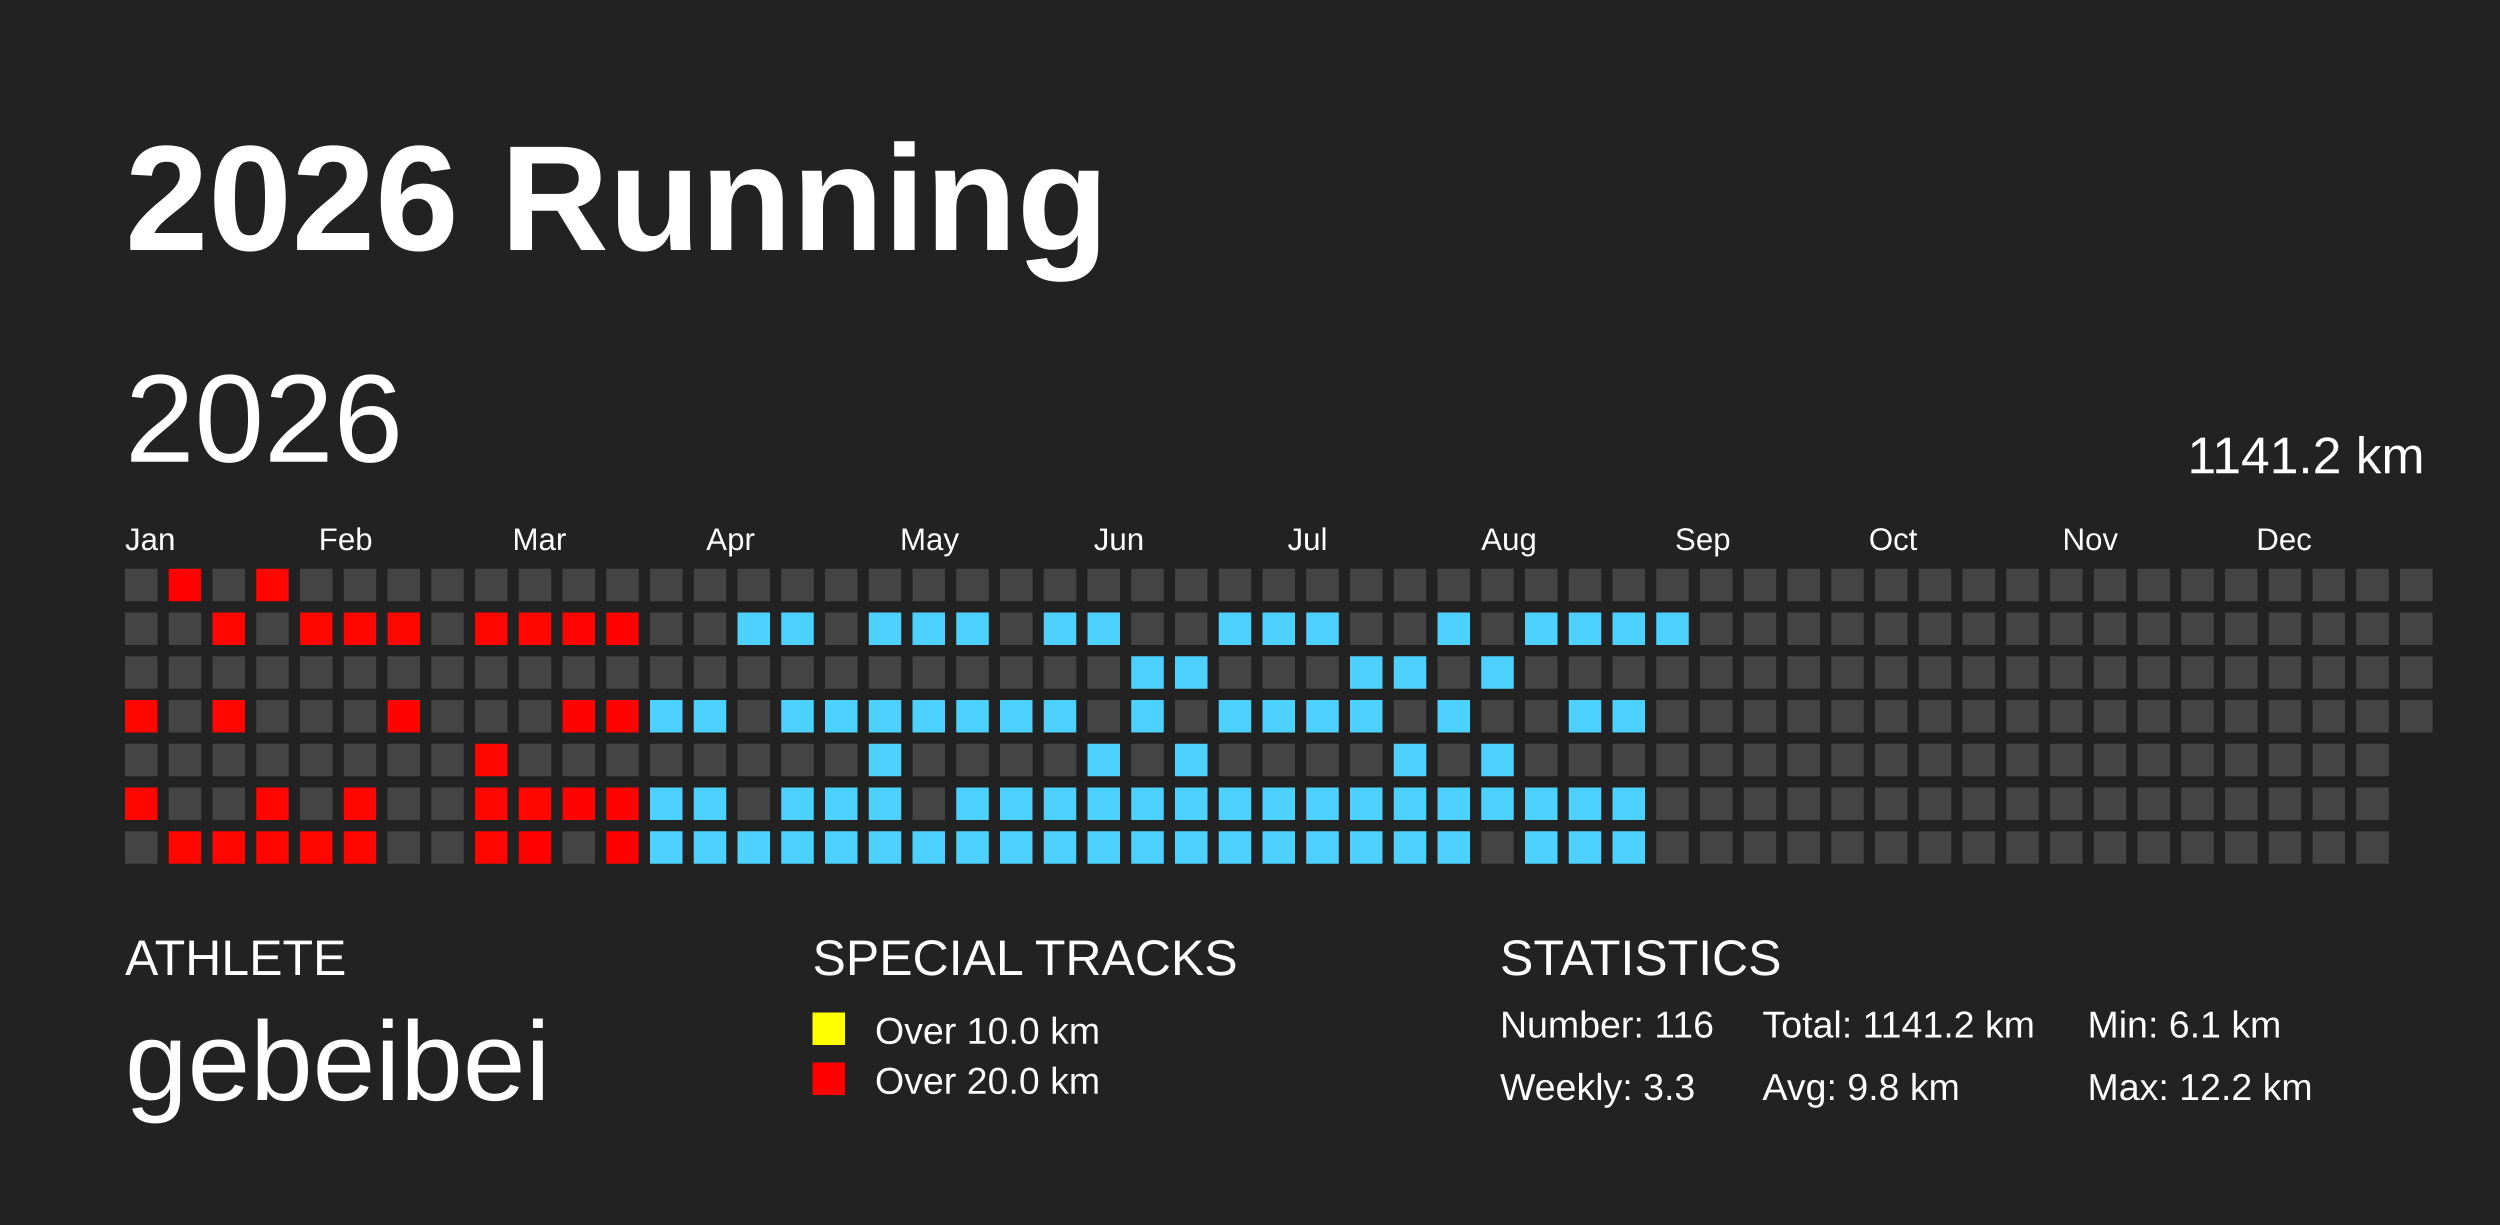
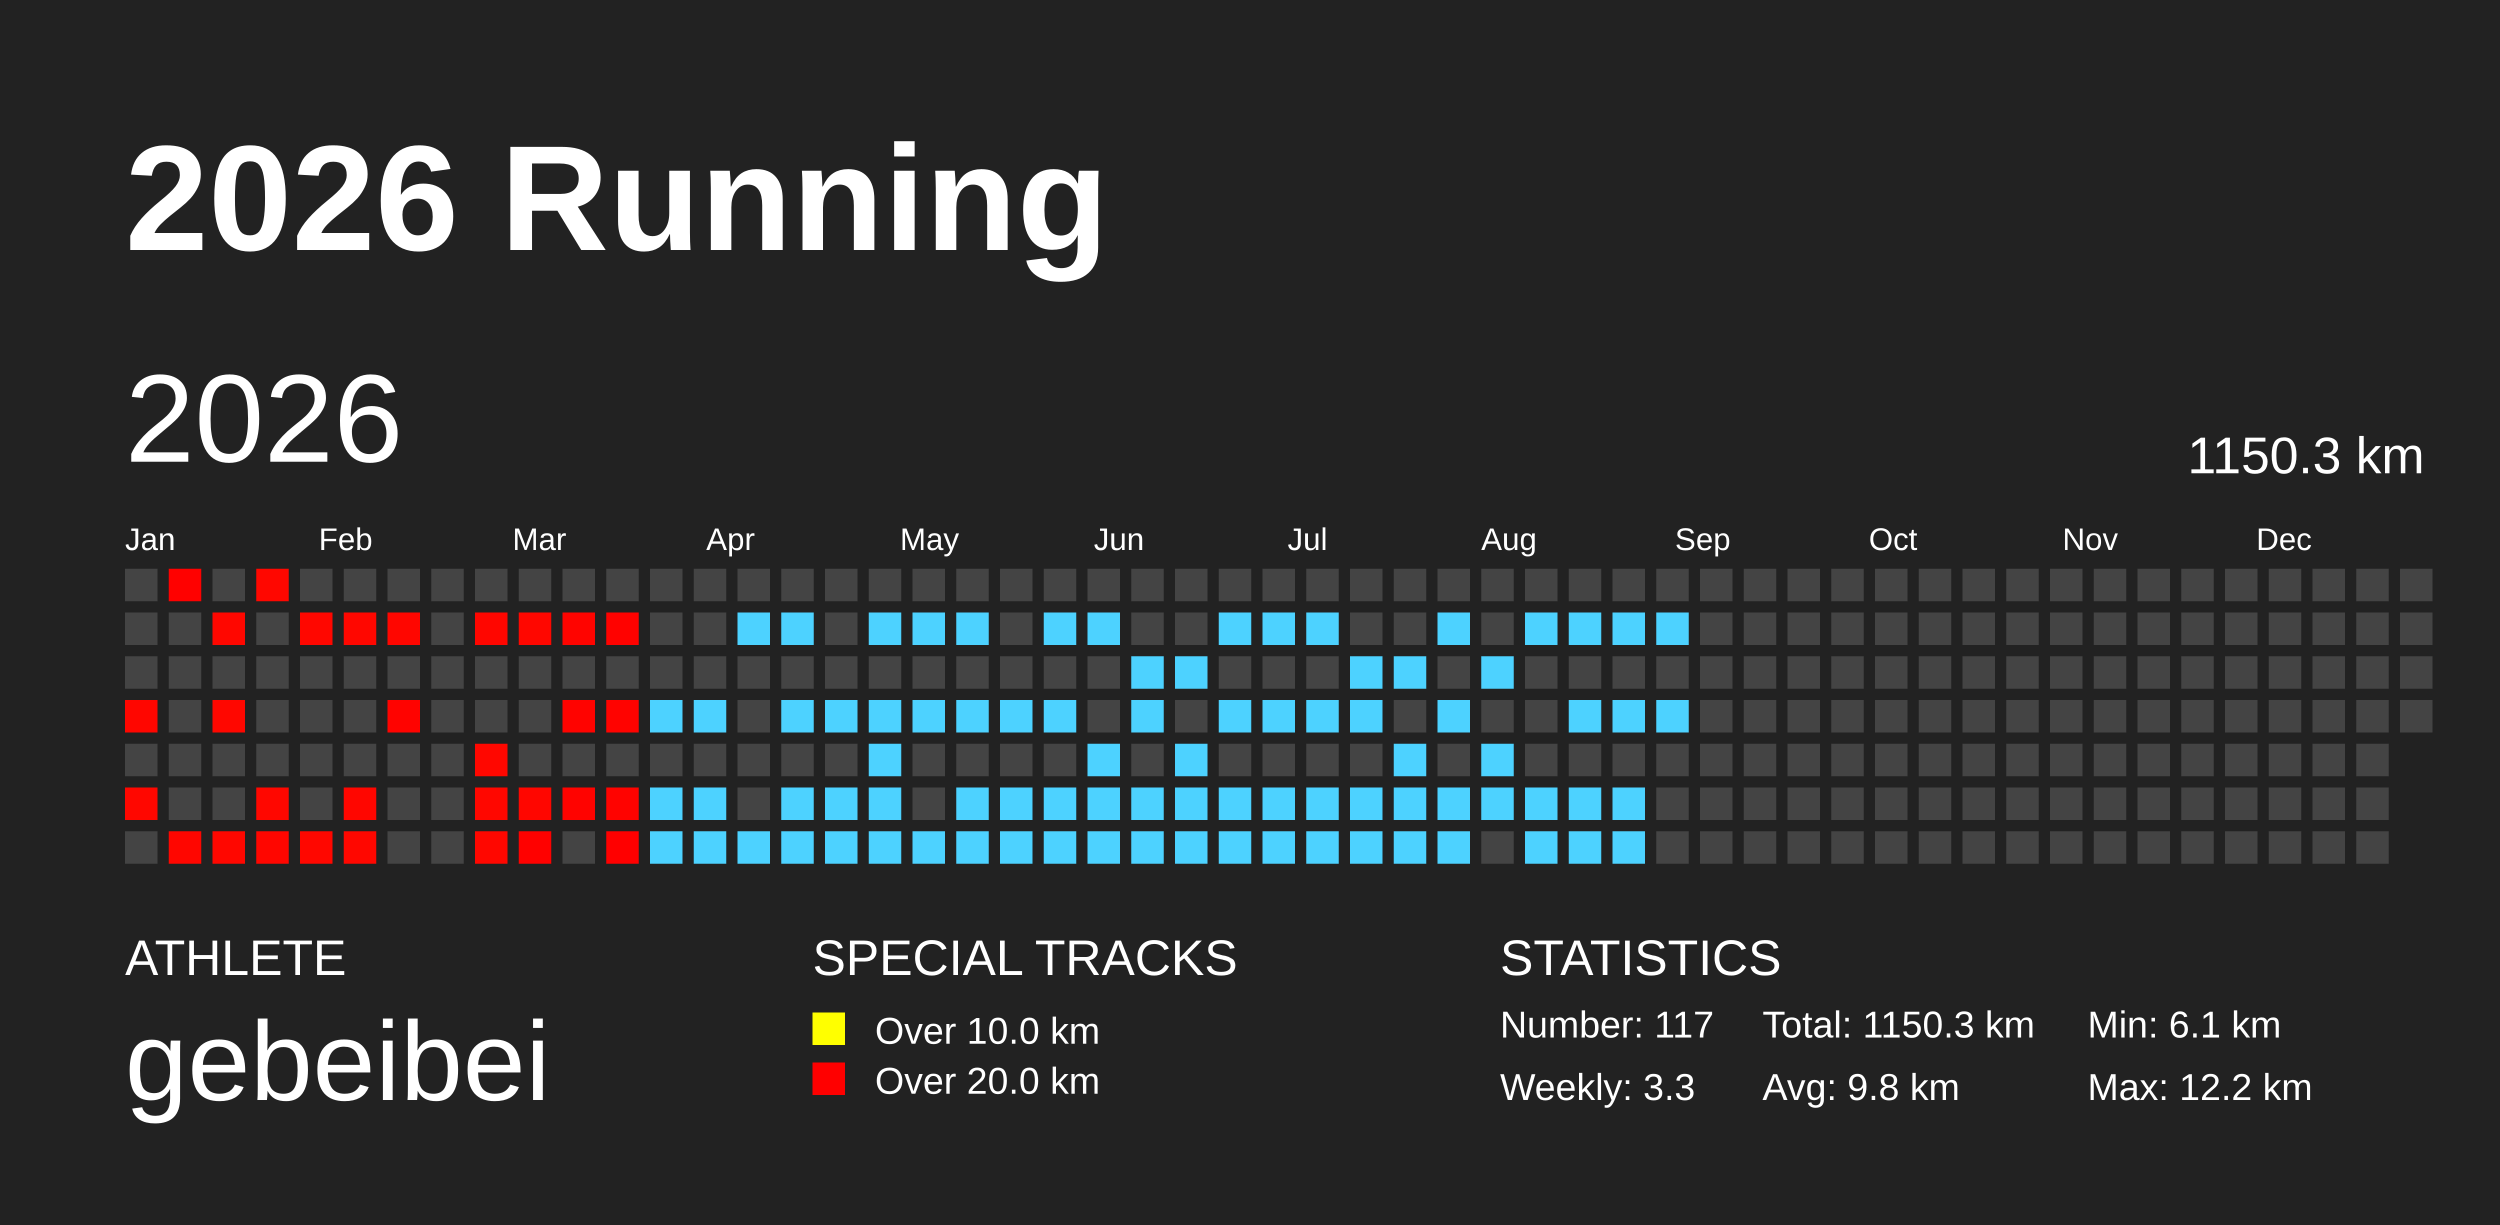
<svg xmlns="http://www.w3.org/2000/svg" baseProfile="full" height="98mm" version="1.1" viewBox="0,0,200,98" width="200mm">
  <defs />
  <rect fill="#222222" height="98" width="200" x="0" y="0" />
  <text fill="#FFFFFF" style="font-size:12px; font-family:Arial; font-weight:bold;" x="10" y="20">2026 Running</text>
  <text fill="#FFFFFF" style="font-size:4px; font-family:Arial" x="10" y="78">ATHLETE</text>
  <text fill="#FFFFFF" style="font-size:9px; font-family:Arial" x="10" y="88">gebeibei</text>
  <text fill="#FFFFFF" style="font-size:4px; font-family:Arial" x="65" y="78">SPECIAL TRACKS</text>
  <rect fill="yellow" height="2.6" width="2.6" x="65" y="81" />
  <text fill="#FFFFFF" style="font-size:3px; font-family:Arial" x="70" y="83.5">Over 10.0 km</text>
  <rect fill="red" height="2.6" width="2.6" x="65" y="85" />
  <text fill="#FFFFFF" style="font-size:3px; font-family:Arial" x="70" y="87.5">Over 20.0 km</text>
  <text fill="#FFFFFF" style="font-size:4px; font-family:Arial" x="120" y="78">STATISTICS</text>
-   <text fill="#FFFFFF" style="font-size:3px; font-family:Arial" x="120" y="83">Number: 116</text>
+   <text fill="#FFFFFF" style="font-size:3px; font-family:Arial" x="120" y="83">Number: 117</text>
  <text fill="#FFFFFF" style="font-size:3px; font-family:Arial" x="120" y="88">Weekly: 3.3</text>
-   <text fill="#FFFFFF" style="font-size:3px; font-family:Arial" x="141" y="83">Total: 1141.2 km</text>
+   <text fill="#FFFFFF" style="font-size:3px; font-family:Arial" x="141" y="83">Total: 1150.3 km</text>
  <text fill="#FFFFFF" style="font-size:3px; font-family:Arial" x="141" y="88">Avg: 9.8 km</text>
  <text fill="#FFFFFF" style="font-size:3px; font-family:Arial" x="167" y="83">Min: 6.1 km</text>
  <text fill="#FFFFFF" style="font-size:3px; font-family:Arial" x="167" y="88">Max: 12.2 km</text>
  <text dominant-baseline="hanging" fill="#FFFFFF" style="font-size:10.0px; font-family:Arial;" x="10" y="30">2026</text>
-   <text dominant-baseline="hanging" fill="#FFFFFF" style="font-size:4.125px; font-family:Arial;" x="175" y="35">1141.2 km</text>
+   <text dominant-baseline="hanging" fill="#FFFFFF" style="font-size:4.125px; font-family:Arial;" x="175" y="35">1150.3 km</text>
  <text fill="#FFFFFF" style="font-size:2.5px; font-family:Arial" x="10.0" y="44">Jan</text>
  <text fill="#FFFFFF" style="font-size:2.5px; font-family:Arial" x="25.5" y="44">Feb</text>
  <text fill="#FFFFFF" style="font-size:2.5px; font-family:Arial" x="41.0" y="44">Mar</text>
  <text fill="#FFFFFF" style="font-size:2.5px; font-family:Arial" x="56.5" y="44">Apr</text>
  <text fill="#FFFFFF" style="font-size:2.5px; font-family:Arial" x="72.0" y="44">May</text>
  <text fill="#FFFFFF" style="font-size:2.5px; font-family:Arial" x="87.5" y="44">Jun</text>
  <text fill="#FFFFFF" style="font-size:2.5px; font-family:Arial" x="103.0" y="44">Jul</text>
  <text fill="#FFFFFF" style="font-size:2.5px; font-family:Arial" x="118.5" y="44">Aug</text>
  <text fill="#FFFFFF" style="font-size:2.5px; font-family:Arial" x="134.0" y="44">Sep</text>
  <text fill="#FFFFFF" style="font-size:2.5px; font-family:Arial" x="149.5" y="44">Oct</text>
  <text fill="#FFFFFF" style="font-size:2.5px; font-family:Arial" x="165.0" y="44">Nov</text>
  <text fill="#FFFFFF" style="font-size:2.5px; font-family:Arial" x="180.5" y="44">Dec</text>
  <rect fill="#444444" height="2.6" width="2.6" x="10.0" y="45.5" />
  <rect fill="#444444" height="2.6" width="2.6" x="10.0" y="49.0" />
  <rect fill="#444444" height="2.6" width="2.6" x="10.0" y="52.5" />
  <rect fill="#ff0600" height="2.6" width="2.6" x="10.0" y="56.0" />
  <rect fill="#444444" height="2.6" width="2.6" x="10.0" y="59.5" />
  <rect fill="#ff0700" height="2.6" width="2.6" x="10.0" y="63.0" />
  <rect fill="#444444" height="2.6" width="2.6" x="10.0" y="66.5" />
  <rect fill="#ff0100" height="2.6" width="2.6" x="13.5" y="45.5" />
  <rect fill="#444444" height="2.6" width="2.6" x="13.5" y="49.0" />
  <rect fill="#444444" height="2.6" width="2.6" x="13.5" y="52.5" />
  <rect fill="#444444" height="2.6" width="2.6" x="13.5" y="56.0" />
  <rect fill="#444444" height="2.6" width="2.6" x="13.5" y="59.5" />
  <rect fill="#444444" height="2.6" width="2.6" x="13.5" y="63.0" />
  <rect fill="#ff0600" height="2.6" width="2.6" x="13.5" y="66.5" />
  <rect fill="#444444" height="2.6" width="2.6" x="17.0" y="45.5" />
  <rect fill="#ff0700" height="2.6" width="2.6" x="17.0" y="49.0" />
  <rect fill="#444444" height="2.6" width="2.6" x="17.0" y="52.5" />
  <rect fill="#ff0700" height="2.6" width="2.6" x="17.0" y="56.0" />
  <rect fill="#444444" height="2.6" width="2.6" x="17.0" y="59.5" />
  <rect fill="#444444" height="2.6" width="2.6" x="17.0" y="63.0" />
  <rect fill="#ff0700" height="2.6" width="2.6" x="17.0" y="66.5" />
  <rect fill="#ff0700" height="2.6" width="2.6" x="20.5" y="45.5" />
  <rect fill="#444444" height="2.6" width="2.6" x="20.5" y="49.0" />
  <rect fill="#444444" height="2.6" width="2.6" x="20.5" y="52.5" />
  <rect fill="#444444" height="2.6" width="2.6" x="20.5" y="56.0" />
  <rect fill="#444444" height="2.6" width="2.6" x="20.5" y="59.5" />
  <rect fill="#ff0700" height="2.6" width="2.6" x="20.5" y="63.0" />
  <rect fill="#ff0600" height="2.6" width="2.6" x="20.5" y="66.5" />
  <rect fill="#444444" height="2.6" width="2.6" x="24.0" y="45.5" />
  <rect fill="#ff0700" height="2.6" width="2.6" x="24.0" y="49.0" />
  <rect fill="#444444" height="2.6" width="2.6" x="24.0" y="52.5" />
  <rect fill="#444444" height="2.6" width="2.6" x="24.0" y="56.0" />
  <rect fill="#444444" height="2.6" width="2.6" x="24.0" y="59.5" />
  <rect fill="#444444" height="2.6" width="2.6" x="24.0" y="63.0" />
  <rect fill="#ff0700" height="2.6" width="2.6" x="24.0" y="66.5" />
  <rect fill="#444444" height="2.6" width="2.6" x="27.5" y="45.5" />
  <rect fill="#ff0700" height="2.6" width="2.6" x="27.5" y="49.0" />
  <rect fill="#444444" height="2.6" width="2.6" x="27.5" y="52.5" />
  <rect fill="#444444" height="2.6" width="2.6" x="27.5" y="56.0" />
  <rect fill="#444444" height="2.6" width="2.6" x="27.5" y="59.5" />
  <rect fill="#ff0600" height="2.6" width="2.6" x="27.5" y="63.0" />
  <rect fill="#ff0700" height="2.6" width="2.6" x="27.5" y="66.5" />
  <rect fill="#444444" height="2.6" width="2.6" x="31.0" y="45.5" />
  <rect fill="#ff0600" height="2.6" width="2.6" x="31.0" y="49.0" />
  <rect fill="#444444" height="2.6" width="2.6" x="31.0" y="52.5" />
  <rect fill="#ff0300" height="2.6" width="2.6" x="31.0" y="56.0" />
  <rect fill="#444444" height="2.6" width="2.6" x="31.0" y="59.5" />
  <rect fill="#444444" height="2.6" width="2.6" x="31.0" y="63.0" />
  <rect fill="#444444" height="2.6" width="2.6" x="31.0" y="66.5" />
  <rect fill="#444444" height="2.6" width="2.6" x="34.5" y="45.5" />
  <rect fill="#444444" height="2.6" width="2.6" x="34.5" y="49.0" />
  <rect fill="#444444" height="2.6" width="2.6" x="34.5" y="52.5" />
  <rect fill="#444444" height="2.6" width="2.6" x="34.5" y="56.0" />
  <rect fill="#444444" height="2.6" width="2.6" x="34.5" y="59.5" />
  <rect fill="#444444" height="2.6" width="2.6" x="34.5" y="63.0" />
  <rect fill="#444444" height="2.6" width="2.6" x="34.5" y="66.5" />
  <rect fill="#444444" height="2.6" width="2.6" x="38.0" y="45.5" />
  <rect fill="#ff0600" height="2.6" width="2.6" x="38.0" y="49.0" />
  <rect fill="#444444" height="2.6" width="2.6" x="38.0" y="52.5" />
  <rect fill="#444444" height="2.6" width="2.6" x="38.0" y="56.0" />
  <rect fill="#ff0700" height="2.6" width="2.6" x="38.0" y="59.5" />
  <rect fill="#ff0700" height="2.6" width="2.6" x="38.0" y="63.0" />
  <rect fill="#ff0700" height="2.6" width="2.6" x="38.0" y="66.5" />
  <rect fill="#444444" height="2.6" width="2.6" x="41.5" y="45.5" />
  <rect fill="#ff0700" height="2.6" width="2.6" x="41.5" y="49.0" />
  <rect fill="#444444" height="2.6" width="2.6" x="41.5" y="52.5" />
  <rect fill="#444444" height="2.6" width="2.6" x="41.5" y="56.0" />
  <rect fill="#444444" height="2.6" width="2.6" x="41.5" y="59.5" />
  <rect fill="#ff0600" height="2.6" width="2.6" x="41.5" y="63.0" />
  <rect fill="#ff0100" height="2.6" width="2.6" x="41.5" y="66.5" />
  <rect fill="#444444" height="2.6" width="2.6" x="45.0" y="45.5" />
  <rect fill="#ff0400" height="2.6" width="2.6" x="45.0" y="49.0" />
  <rect fill="#444444" height="2.6" width="2.6" x="45.0" y="52.5" />
  <rect fill="#ff0300" height="2.6" width="2.6" x="45.0" y="56.0" />
  <rect fill="#444444" height="2.6" width="2.6" x="45.0" y="59.5" />
  <rect fill="#ff0300" height="2.6" width="2.6" x="45.0" y="63.0" />
  <rect fill="#444444" height="2.6" width="2.6" x="45.0" y="66.5" />
  <rect fill="#444444" height="2.6" width="2.6" x="48.5" y="45.5" />
  <rect fill="#ff0200" height="2.6" width="2.6" x="48.5" y="49.0" />
  <rect fill="#444444" height="2.6" width="2.6" x="48.5" y="52.5" />
  <rect fill="#ff0300" height="2.6" width="2.6" x="48.5" y="56.0" />
  <rect fill="#444444" height="2.6" width="2.6" x="48.5" y="59.5" />
  <rect fill="#ff0300" height="2.6" width="2.6" x="48.5" y="63.0" />
  <rect fill="#ff0000" height="2.6" width="2.6" x="48.5" y="66.5" />
  <rect fill="#444444" height="2.6" width="2.6" x="52.0" y="45.5" />
  <rect fill="#444444" height="2.6" width="2.6" x="52.0" y="49.0" />
  <rect fill="#444444" height="2.6" width="2.6" x="52.0" y="52.5" />
  <rect fill="#4dd2ff" height="2.6" width="2.6" x="52.0" y="56.0" />
  <rect fill="#444444" height="2.6" width="2.6" x="52.0" y="59.5" />
  <rect fill="#4dd2ff" height="2.6" width="2.6" x="52.0" y="63.0" />
  <rect fill="#4dd2ff" height="2.6" width="2.6" x="52.0" y="66.5" />
  <rect fill="#444444" height="2.6" width="2.6" x="55.5" y="45.5" />
  <rect fill="#444444" height="2.6" width="2.6" x="55.5" y="49.0" />
  <rect fill="#444444" height="2.6" width="2.6" x="55.5" y="52.5" />
  <rect fill="#4dd2ff" height="2.6" width="2.6" x="55.5" y="56.0" />
  <rect fill="#444444" height="2.6" width="2.6" x="55.5" y="59.5" />
  <rect fill="#4dd2ff" height="2.6" width="2.6" x="55.5" y="63.0" />
  <rect fill="#4dd2ff" height="2.6" width="2.6" x="55.5" y="66.5" />
  <rect fill="#444444" height="2.6" width="2.6" x="59.0" y="45.5" />
  <rect fill="#4dd2ff" height="2.6" width="2.6" x="59.0" y="49.0" />
  <rect fill="#444444" height="2.6" width="2.6" x="59.0" y="52.5" />
  <rect fill="#444444" height="2.6" width="2.6" x="59.0" y="56.0" />
  <rect fill="#444444" height="2.6" width="2.6" x="59.0" y="59.5" />
  <rect fill="#444444" height="2.6" width="2.6" x="59.0" y="63.0" />
  <rect fill="#4dd2ff" height="2.6" width="2.6" x="59.0" y="66.5" />
  <rect fill="#444444" height="2.6" width="2.6" x="62.5" y="45.5" />
  <rect fill="#4dd2ff" height="2.6" width="2.6" x="62.5" y="49.0" />
  <rect fill="#444444" height="2.6" width="2.6" x="62.5" y="52.5" />
  <rect fill="#4dd2ff" height="2.6" width="2.6" x="62.5" y="56.0" />
  <rect fill="#444444" height="2.6" width="2.6" x="62.5" y="59.5" />
  <rect fill="#4dd2ff" height="2.6" width="2.6" x="62.5" y="63.0" />
  <rect fill="#4dd2ff" height="2.6" width="2.6" x="62.5" y="66.5" />
  <rect fill="#444444" height="2.6" width="2.6" x="66.0" y="45.5" />
  <rect fill="#444444" height="2.6" width="2.6" x="66.0" y="49.0" />
  <rect fill="#444444" height="2.6" width="2.6" x="66.0" y="52.5" />
  <rect fill="#4dd2ff" height="2.6" width="2.6" x="66.0" y="56.0" />
  <rect fill="#444444" height="2.6" width="2.6" x="66.0" y="59.5" />
  <rect fill="#4dd2ff" height="2.6" width="2.6" x="66.0" y="63.0" />
  <rect fill="#4dd2ff" height="2.6" width="2.6" x="66.0" y="66.5" />
  <rect fill="#444444" height="2.6" width="2.6" x="69.5" y="45.5" />
  <rect fill="#4dd2ff" height="2.6" width="2.6" x="69.5" y="49.0" />
  <rect fill="#444444" height="2.6" width="2.6" x="69.5" y="52.5" />
  <rect fill="#4dd2ff" height="2.6" width="2.6" x="69.5" y="56.0" />
  <rect fill="#4dd2ff" height="2.6" width="2.6" x="69.5" y="59.5" />
  <rect fill="#4dd2ff" height="2.6" width="2.6" x="69.5" y="63.0" />
  <rect fill="#4dd2ff" height="2.6" width="2.6" x="69.5" y="66.5" />
  <rect fill="#444444" height="2.6" width="2.6" x="73.0" y="45.5" />
  <rect fill="#4dd2ff" height="2.6" width="2.6" x="73.0" y="49.0" />
  <rect fill="#444444" height="2.6" width="2.6" x="73.0" y="52.5" />
  <rect fill="#4dd2ff" height="2.6" width="2.6" x="73.0" y="56.0" />
  <rect fill="#444444" height="2.6" width="2.6" x="73.0" y="59.5" />
  <rect fill="#444444" height="2.6" width="2.6" x="73.0" y="63.0" />
  <rect fill="#4dd2ff" height="2.6" width="2.6" x="73.0" y="66.5" />
  <rect fill="#444444" height="2.6" width="2.6" x="76.5" y="45.5" />
  <rect fill="#4dd2ff" height="2.6" width="2.6" x="76.5" y="49.0" />
  <rect fill="#444444" height="2.6" width="2.6" x="76.5" y="52.5" />
  <rect fill="#4dd2ff" height="2.6" width="2.6" x="76.5" y="56.0" />
  <rect fill="#444444" height="2.6" width="2.6" x="76.5" y="59.5" />
  <rect fill="#4dd2ff" height="2.6" width="2.6" x="76.5" y="63.0" />
  <rect fill="#4dd2ff" height="2.6" width="2.6" x="76.5" y="66.5" />
  <rect fill="#444444" height="2.6" width="2.6" x="80.0" y="45.5" />
  <rect fill="#444444" height="2.6" width="2.6" x="80.0" y="49.0" />
  <rect fill="#444444" height="2.6" width="2.6" x="80.0" y="52.5" />
  <rect fill="#4dd2ff" height="2.6" width="2.6" x="80.0" y="56.0" />
  <rect fill="#444444" height="2.6" width="2.6" x="80.0" y="59.5" />
  <rect fill="#4dd2ff" height="2.6" width="2.6" x="80.0" y="63.0" />
  <rect fill="#4dd2ff" height="2.6" width="2.6" x="80.0" y="66.5" />
  <rect fill="#444444" height="2.6" width="2.6" x="83.5" y="45.5" />
  <rect fill="#4dd2ff" height="2.6" width="2.6" x="83.5" y="49.0" />
  <rect fill="#444444" height="2.6" width="2.6" x="83.5" y="52.5" />
  <rect fill="#4dd2ff" height="2.6" width="2.6" x="83.5" y="56.0" />
  <rect fill="#444444" height="2.6" width="2.6" x="83.5" y="59.5" />
  <rect fill="#4dd2ff" height="2.6" width="2.6" x="83.5" y="63.0" />
  <rect fill="#4dd2ff" height="2.6" width="2.6" x="83.5" y="66.5" />
  <rect fill="#444444" height="2.6" width="2.6" x="87.0" y="45.5" />
  <rect fill="#4dd2ff" height="2.6" width="2.6" x="87.0" y="49.0" />
  <rect fill="#444444" height="2.6" width="2.6" x="87.0" y="52.5" />
  <rect fill="#444444" height="2.6" width="2.6" x="87.0" y="56.0" />
  <rect fill="#4dd2ff" height="2.6" width="2.6" x="87.0" y="59.5" />
  <rect fill="#4dd2ff" height="2.6" width="2.6" x="87.0" y="63.0" />
  <rect fill="#4dd2ff" height="2.6" width="2.6" x="87.0" y="66.5" />
  <rect fill="#444444" height="2.6" width="2.6" x="90.5" y="45.5" />
  <rect fill="#444444" height="2.6" width="2.6" x="90.5" y="49.0" />
  <rect fill="#4dd2ff" height="2.6" width="2.6" x="90.5" y="52.5" />
  <rect fill="#4dd2ff" height="2.6" width="2.6" x="90.5" y="56.0" />
  <rect fill="#444444" height="2.6" width="2.6" x="90.5" y="59.5" />
  <rect fill="#4dd2ff" height="2.6" width="2.6" x="90.5" y="63.0" />
  <rect fill="#4dd2ff" height="2.6" width="2.6" x="90.5" y="66.5" />
  <rect fill="#444444" height="2.6" width="2.6" x="94.0" y="45.5" />
  <rect fill="#444444" height="2.6" width="2.6" x="94.0" y="49.0" />
  <rect fill="#4dd2ff" height="2.6" width="2.6" x="94.0" y="52.5" />
  <rect fill="#444444" height="2.6" width="2.6" x="94.0" y="56.0" />
  <rect fill="#4dd2ff" height="2.6" width="2.6" x="94.0" y="59.5" />
  <rect fill="#4dd2ff" height="2.6" width="2.6" x="94.0" y="63.0" />
  <rect fill="#4dd2ff" height="2.6" width="2.6" x="94.0" y="66.5" />
  <rect fill="#444444" height="2.6" width="2.6" x="97.5" y="45.5" />
  <rect fill="#4dd2ff" height="2.6" width="2.6" x="97.5" y="49.0" />
  <rect fill="#444444" height="2.6" width="2.6" x="97.5" y="52.5" />
  <rect fill="#4dd2ff" height="2.6" width="2.6" x="97.5" y="56.0" />
  <rect fill="#444444" height="2.6" width="2.6" x="97.5" y="59.5" />
  <rect fill="#4dd2ff" height="2.6" width="2.6" x="97.5" y="63.0" />
  <rect fill="#4dd2ff" height="2.6" width="2.6" x="97.5" y="66.5" />
  <rect fill="#444444" height="2.6" width="2.6" x="101.0" y="45.5" />
  <rect fill="#4dd2ff" height="2.6" width="2.6" x="101.0" y="49.0" />
  <rect fill="#444444" height="2.6" width="2.6" x="101.0" y="52.5" />
  <rect fill="#4dd2ff" height="2.6" width="2.6" x="101.0" y="56.0" />
  <rect fill="#444444" height="2.6" width="2.6" x="101.0" y="59.5" />
  <rect fill="#4dd2ff" height="2.6" width="2.6" x="101.0" y="63.0" />
  <rect fill="#4dd2ff" height="2.6" width="2.6" x="101.0" y="66.5" />
  <rect fill="#444444" height="2.6" width="2.6" x="104.5" y="45.5" />
  <rect fill="#4dd2ff" height="2.6" width="2.6" x="104.5" y="49.0" />
  <rect fill="#444444" height="2.6" width="2.6" x="104.5" y="52.5" />
  <rect fill="#4dd2ff" height="2.6" width="2.6" x="104.5" y="56.0" />
  <rect fill="#444444" height="2.6" width="2.6" x="104.5" y="59.5" />
  <rect fill="#4dd2ff" height="2.6" width="2.6" x="104.5" y="63.0" />
  <rect fill="#4dd2ff" height="2.6" width="2.6" x="104.5" y="66.5" />
  <rect fill="#444444" height="2.6" width="2.6" x="108.0" y="45.5" />
  <rect fill="#444444" height="2.6" width="2.6" x="108.0" y="49.0" />
  <rect fill="#4dd2ff" height="2.6" width="2.6" x="108.0" y="52.5" />
  <rect fill="#4dd2ff" height="2.6" width="2.6" x="108.0" y="56.0" />
  <rect fill="#444444" height="2.6" width="2.6" x="108.0" y="59.5" />
  <rect fill="#4dd2ff" height="2.6" width="2.6" x="108.0" y="63.0" />
  <rect fill="#4dd2ff" height="2.6" width="2.6" x="108.0" y="66.5" />
  <rect fill="#444444" height="2.6" width="2.6" x="111.5" y="45.5" />
  <rect fill="#444444" height="2.6" width="2.6" x="111.5" y="49.0" />
  <rect fill="#4dd2ff" height="2.6" width="2.6" x="111.5" y="52.5" />
  <rect fill="#444444" height="2.6" width="2.6" x="111.5" y="56.0" />
  <rect fill="#4dd2ff" height="2.6" width="2.6" x="111.5" y="59.5" />
  <rect fill="#4dd2ff" height="2.6" width="2.6" x="111.5" y="63.0" />
  <rect fill="#4dd2ff" height="2.6" width="2.6" x="111.5" y="66.5" />
  <rect fill="#444444" height="2.6" width="2.6" x="115.0" y="45.5" />
  <rect fill="#4dd2ff" height="2.6" width="2.6" x="115.0" y="49.0" />
  <rect fill="#444444" height="2.6" width="2.6" x="115.0" y="52.5" />
  <rect fill="#4dd2ff" height="2.6" width="2.6" x="115.0" y="56.0" />
  <rect fill="#444444" height="2.6" width="2.6" x="115.0" y="59.5" />
  <rect fill="#4dd2ff" height="2.6" width="2.6" x="115.0" y="63.0" />
  <rect fill="#4dd2ff" height="2.6" width="2.6" x="115.0" y="66.5" />
  <rect fill="#444444" height="2.6" width="2.6" x="118.5" y="45.5" />
  <rect fill="#444444" height="2.6" width="2.6" x="118.5" y="49.0" />
  <rect fill="#4dd2ff" height="2.6" width="2.6" x="118.5" y="52.5" />
  <rect fill="#444444" height="2.6" width="2.6" x="118.5" y="56.0" />
  <rect fill="#4dd2ff" height="2.6" width="2.6" x="118.5" y="59.5" />
  <rect fill="#4dd2ff" height="2.6" width="2.6" x="118.5" y="63.0" />
  <rect fill="#444444" height="2.6" width="2.6" x="118.5" y="66.5" />
  <rect fill="#444444" height="2.6" width="2.6" x="122.0" y="45.5" />
  <rect fill="#4dd2ff" height="2.6" width="2.6" x="122.0" y="49.0" />
  <rect fill="#444444" height="2.6" width="2.6" x="122.0" y="52.5" />
  <rect fill="#444444" height="2.6" width="2.6" x="122.0" y="56.0" />
  <rect fill="#444444" height="2.6" width="2.6" x="122.0" y="59.5" />
  <rect fill="#4dd2ff" height="2.6" width="2.6" x="122.0" y="63.0" />
  <rect fill="#4dd2ff" height="2.6" width="2.6" x="122.0" y="66.5" />
  <rect fill="#444444" height="2.6" width="2.6" x="125.5" y="45.5" />
  <rect fill="#4dd2ff" height="2.6" width="2.6" x="125.5" y="49.0" />
  <rect fill="#444444" height="2.6" width="2.6" x="125.5" y="52.5" />
  <rect fill="#4dd2ff" height="2.6" width="2.6" x="125.5" y="56.0" />
  <rect fill="#444444" height="2.6" width="2.6" x="125.5" y="59.5" />
  <rect fill="#4dd2ff" height="2.6" width="2.6" x="125.5" y="63.0" />
  <rect fill="#4dd2ff" height="2.6" width="2.6" x="125.5" y="66.5" />
  <rect fill="#444444" height="2.6" width="2.6" x="129.0" y="45.5" />
  <rect fill="#4dd2ff" height="2.6" width="2.6" x="129.0" y="49.0" />
  <rect fill="#444444" height="2.6" width="2.6" x="129.0" y="52.5" />
  <rect fill="#4dd2ff" height="2.6" width="2.6" x="129.0" y="56.0" />
  <rect fill="#444444" height="2.6" width="2.6" x="129.0" y="59.5" />
  <rect fill="#4dd2ff" height="2.6" width="2.6" x="129.0" y="63.0" />
  <rect fill="#4dd2ff" height="2.6" width="2.6" x="129.0" y="66.5" />
  <rect fill="#444444" height="2.6" width="2.6" x="132.5" y="45.5" />
  <rect fill="#4dd2ff" height="2.6" width="2.6" x="132.5" y="49.0" />
  <rect fill="#444444" height="2.6" width="2.6" x="132.5" y="52.5" />
-   <rect fill="#444444" height="2.6" width="2.6" x="132.5" y="56.0" />
+   <rect fill="#4dd2ff" height="2.6" width="2.6" x="132.5" y="56.0" />
  <rect fill="#444444" height="2.6" width="2.6" x="132.5" y="59.5" />
  <rect fill="#444444" height="2.6" width="2.6" x="132.5" y="63.0" />
  <rect fill="#444444" height="2.6" width="2.6" x="132.5" y="66.5" />
  <rect fill="#444444" height="2.6" width="2.6" x="136.0" y="45.5" />
  <rect fill="#444444" height="2.6" width="2.6" x="136.0" y="49.0" />
  <rect fill="#444444" height="2.6" width="2.6" x="136.0" y="52.5" />
  <rect fill="#444444" height="2.6" width="2.6" x="136.0" y="56.0" />
  <rect fill="#444444" height="2.6" width="2.6" x="136.0" y="59.5" />
  <rect fill="#444444" height="2.6" width="2.6" x="136.0" y="63.0" />
  <rect fill="#444444" height="2.6" width="2.6" x="136.0" y="66.5" />
  <rect fill="#444444" height="2.6" width="2.6" x="139.5" y="45.5" />
  <rect fill="#444444" height="2.6" width="2.6" x="139.5" y="49.0" />
  <rect fill="#444444" height="2.6" width="2.6" x="139.5" y="52.5" />
  <rect fill="#444444" height="2.6" width="2.6" x="139.5" y="56.0" />
  <rect fill="#444444" height="2.6" width="2.6" x="139.5" y="59.5" />
  <rect fill="#444444" height="2.6" width="2.6" x="139.5" y="63.0" />
  <rect fill="#444444" height="2.6" width="2.6" x="139.5" y="66.5" />
  <rect fill="#444444" height="2.6" width="2.6" x="143.0" y="45.5" />
  <rect fill="#444444" height="2.6" width="2.6" x="143.0" y="49.0" />
  <rect fill="#444444" height="2.6" width="2.6" x="143.0" y="52.5" />
  <rect fill="#444444" height="2.6" width="2.6" x="143.0" y="56.0" />
  <rect fill="#444444" height="2.6" width="2.6" x="143.0" y="59.5" />
  <rect fill="#444444" height="2.6" width="2.6" x="143.0" y="63.0" />
  <rect fill="#444444" height="2.6" width="2.6" x="143.0" y="66.5" />
  <rect fill="#444444" height="2.6" width="2.6" x="146.5" y="45.5" />
  <rect fill="#444444" height="2.6" width="2.6" x="146.5" y="49.0" />
  <rect fill="#444444" height="2.6" width="2.6" x="146.5" y="52.5" />
  <rect fill="#444444" height="2.6" width="2.6" x="146.5" y="56.0" />
  <rect fill="#444444" height="2.6" width="2.6" x="146.5" y="59.5" />
  <rect fill="#444444" height="2.6" width="2.6" x="146.5" y="63.0" />
  <rect fill="#444444" height="2.6" width="2.6" x="146.5" y="66.5" />
  <rect fill="#444444" height="2.6" width="2.6" x="150.0" y="45.5" />
  <rect fill="#444444" height="2.6" width="2.6" x="150.0" y="49.0" />
  <rect fill="#444444" height="2.6" width="2.6" x="150.0" y="52.5" />
  <rect fill="#444444" height="2.6" width="2.6" x="150.0" y="56.0" />
  <rect fill="#444444" height="2.6" width="2.6" x="150.0" y="59.5" />
  <rect fill="#444444" height="2.6" width="2.6" x="150.0" y="63.0" />
  <rect fill="#444444" height="2.6" width="2.6" x="150.0" y="66.5" />
  <rect fill="#444444" height="2.6" width="2.6" x="153.5" y="45.5" />
  <rect fill="#444444" height="2.6" width="2.6" x="153.5" y="49.0" />
  <rect fill="#444444" height="2.6" width="2.6" x="153.5" y="52.5" />
  <rect fill="#444444" height="2.6" width="2.6" x="153.5" y="56.0" />
  <rect fill="#444444" height="2.6" width="2.6" x="153.5" y="59.5" />
  <rect fill="#444444" height="2.6" width="2.6" x="153.5" y="63.0" />
  <rect fill="#444444" height="2.6" width="2.6" x="153.5" y="66.5" />
  <rect fill="#444444" height="2.6" width="2.6" x="157.0" y="45.5" />
  <rect fill="#444444" height="2.6" width="2.6" x="157.0" y="49.0" />
  <rect fill="#444444" height="2.6" width="2.6" x="157.0" y="52.5" />
  <rect fill="#444444" height="2.6" width="2.6" x="157.0" y="56.0" />
  <rect fill="#444444" height="2.6" width="2.6" x="157.0" y="59.5" />
  <rect fill="#444444" height="2.6" width="2.6" x="157.0" y="63.0" />
  <rect fill="#444444" height="2.6" width="2.6" x="157.0" y="66.5" />
  <rect fill="#444444" height="2.6" width="2.6" x="160.5" y="45.5" />
  <rect fill="#444444" height="2.6" width="2.6" x="160.5" y="49.0" />
  <rect fill="#444444" height="2.6" width="2.6" x="160.5" y="52.5" />
  <rect fill="#444444" height="2.6" width="2.6" x="160.5" y="56.0" />
  <rect fill="#444444" height="2.6" width="2.6" x="160.5" y="59.5" />
  <rect fill="#444444" height="2.6" width="2.6" x="160.5" y="63.0" />
  <rect fill="#444444" height="2.6" width="2.6" x="160.5" y="66.5" />
  <rect fill="#444444" height="2.6" width="2.6" x="164.0" y="45.5" />
  <rect fill="#444444" height="2.6" width="2.6" x="164.0" y="49.0" />
  <rect fill="#444444" height="2.6" width="2.6" x="164.0" y="52.5" />
  <rect fill="#444444" height="2.6" width="2.6" x="164.0" y="56.0" />
  <rect fill="#444444" height="2.6" width="2.6" x="164.0" y="59.5" />
  <rect fill="#444444" height="2.6" width="2.6" x="164.0" y="63.0" />
  <rect fill="#444444" height="2.6" width="2.6" x="164.0" y="66.5" />
  <rect fill="#444444" height="2.6" width="2.6" x="167.5" y="45.5" />
  <rect fill="#444444" height="2.6" width="2.6" x="167.5" y="49.0" />
  <rect fill="#444444" height="2.6" width="2.6" x="167.5" y="52.5" />
  <rect fill="#444444" height="2.6" width="2.6" x="167.5" y="56.0" />
  <rect fill="#444444" height="2.6" width="2.6" x="167.5" y="59.5" />
  <rect fill="#444444" height="2.6" width="2.6" x="167.5" y="63.0" />
  <rect fill="#444444" height="2.6" width="2.6" x="167.5" y="66.5" />
  <rect fill="#444444" height="2.6" width="2.6" x="171.0" y="45.5" />
  <rect fill="#444444" height="2.6" width="2.6" x="171.0" y="49.0" />
  <rect fill="#444444" height="2.6" width="2.6" x="171.0" y="52.5" />
  <rect fill="#444444" height="2.6" width="2.6" x="171.0" y="56.0" />
  <rect fill="#444444" height="2.6" width="2.6" x="171.0" y="59.5" />
  <rect fill="#444444" height="2.6" width="2.6" x="171.0" y="63.0" />
  <rect fill="#444444" height="2.6" width="2.6" x="171.0" y="66.5" />
  <rect fill="#444444" height="2.6" width="2.6" x="174.5" y="45.5" />
  <rect fill="#444444" height="2.6" width="2.6" x="174.5" y="49.0" />
  <rect fill="#444444" height="2.6" width="2.6" x="174.5" y="52.5" />
  <rect fill="#444444" height="2.6" width="2.6" x="174.5" y="56.0" />
  <rect fill="#444444" height="2.6" width="2.6" x="174.5" y="59.5" />
  <rect fill="#444444" height="2.6" width="2.6" x="174.5" y="63.0" />
  <rect fill="#444444" height="2.6" width="2.6" x="174.5" y="66.5" />
  <rect fill="#444444" height="2.6" width="2.6" x="178.0" y="45.5" />
  <rect fill="#444444" height="2.6" width="2.6" x="178.0" y="49.0" />
  <rect fill="#444444" height="2.6" width="2.6" x="178.0" y="52.5" />
  <rect fill="#444444" height="2.6" width="2.6" x="178.0" y="56.0" />
  <rect fill="#444444" height="2.6" width="2.6" x="178.0" y="59.5" />
  <rect fill="#444444" height="2.6" width="2.6" x="178.0" y="63.0" />
  <rect fill="#444444" height="2.6" width="2.6" x="178.0" y="66.5" />
  <rect fill="#444444" height="2.6" width="2.6" x="181.5" y="45.5" />
  <rect fill="#444444" height="2.6" width="2.6" x="181.5" y="49.0" />
  <rect fill="#444444" height="2.6" width="2.6" x="181.5" y="52.5" />
  <rect fill="#444444" height="2.6" width="2.6" x="181.5" y="56.0" />
  <rect fill="#444444" height="2.6" width="2.6" x="181.5" y="59.5" />
  <rect fill="#444444" height="2.6" width="2.6" x="181.5" y="63.0" />
  <rect fill="#444444" height="2.6" width="2.6" x="181.5" y="66.5" />
  <rect fill="#444444" height="2.6" width="2.6" x="185.0" y="45.5" />
  <rect fill="#444444" height="2.6" width="2.6" x="185.0" y="49.0" />
  <rect fill="#444444" height="2.6" width="2.6" x="185.0" y="52.5" />
  <rect fill="#444444" height="2.6" width="2.6" x="185.0" y="56.0" />
  <rect fill="#444444" height="2.6" width="2.6" x="185.0" y="59.5" />
  <rect fill="#444444" height="2.6" width="2.6" x="185.0" y="63.0" />
  <rect fill="#444444" height="2.6" width="2.6" x="185.0" y="66.5" />
  <rect fill="#444444" height="2.6" width="2.6" x="188.5" y="45.5" />
  <rect fill="#444444" height="2.6" width="2.6" x="188.5" y="49.0" />
  <rect fill="#444444" height="2.6" width="2.6" x="188.5" y="52.5" />
  <rect fill="#444444" height="2.6" width="2.6" x="188.5" y="56.0" />
  <rect fill="#444444" height="2.6" width="2.6" x="188.5" y="59.5" />
  <rect fill="#444444" height="2.6" width="2.6" x="188.5" y="63.0" />
  <rect fill="#444444" height="2.6" width="2.6" x="188.5" y="66.5" />
  <rect fill="#444444" height="2.6" width="2.6" x="192.0" y="45.5" />
  <rect fill="#444444" height="2.6" width="2.6" x="192.0" y="49.0" />
  <rect fill="#444444" height="2.6" width="2.6" x="192.0" y="52.5" />
  <rect fill="#444444" height="2.6" width="2.6" x="192.0" y="56.0" />
</svg>
